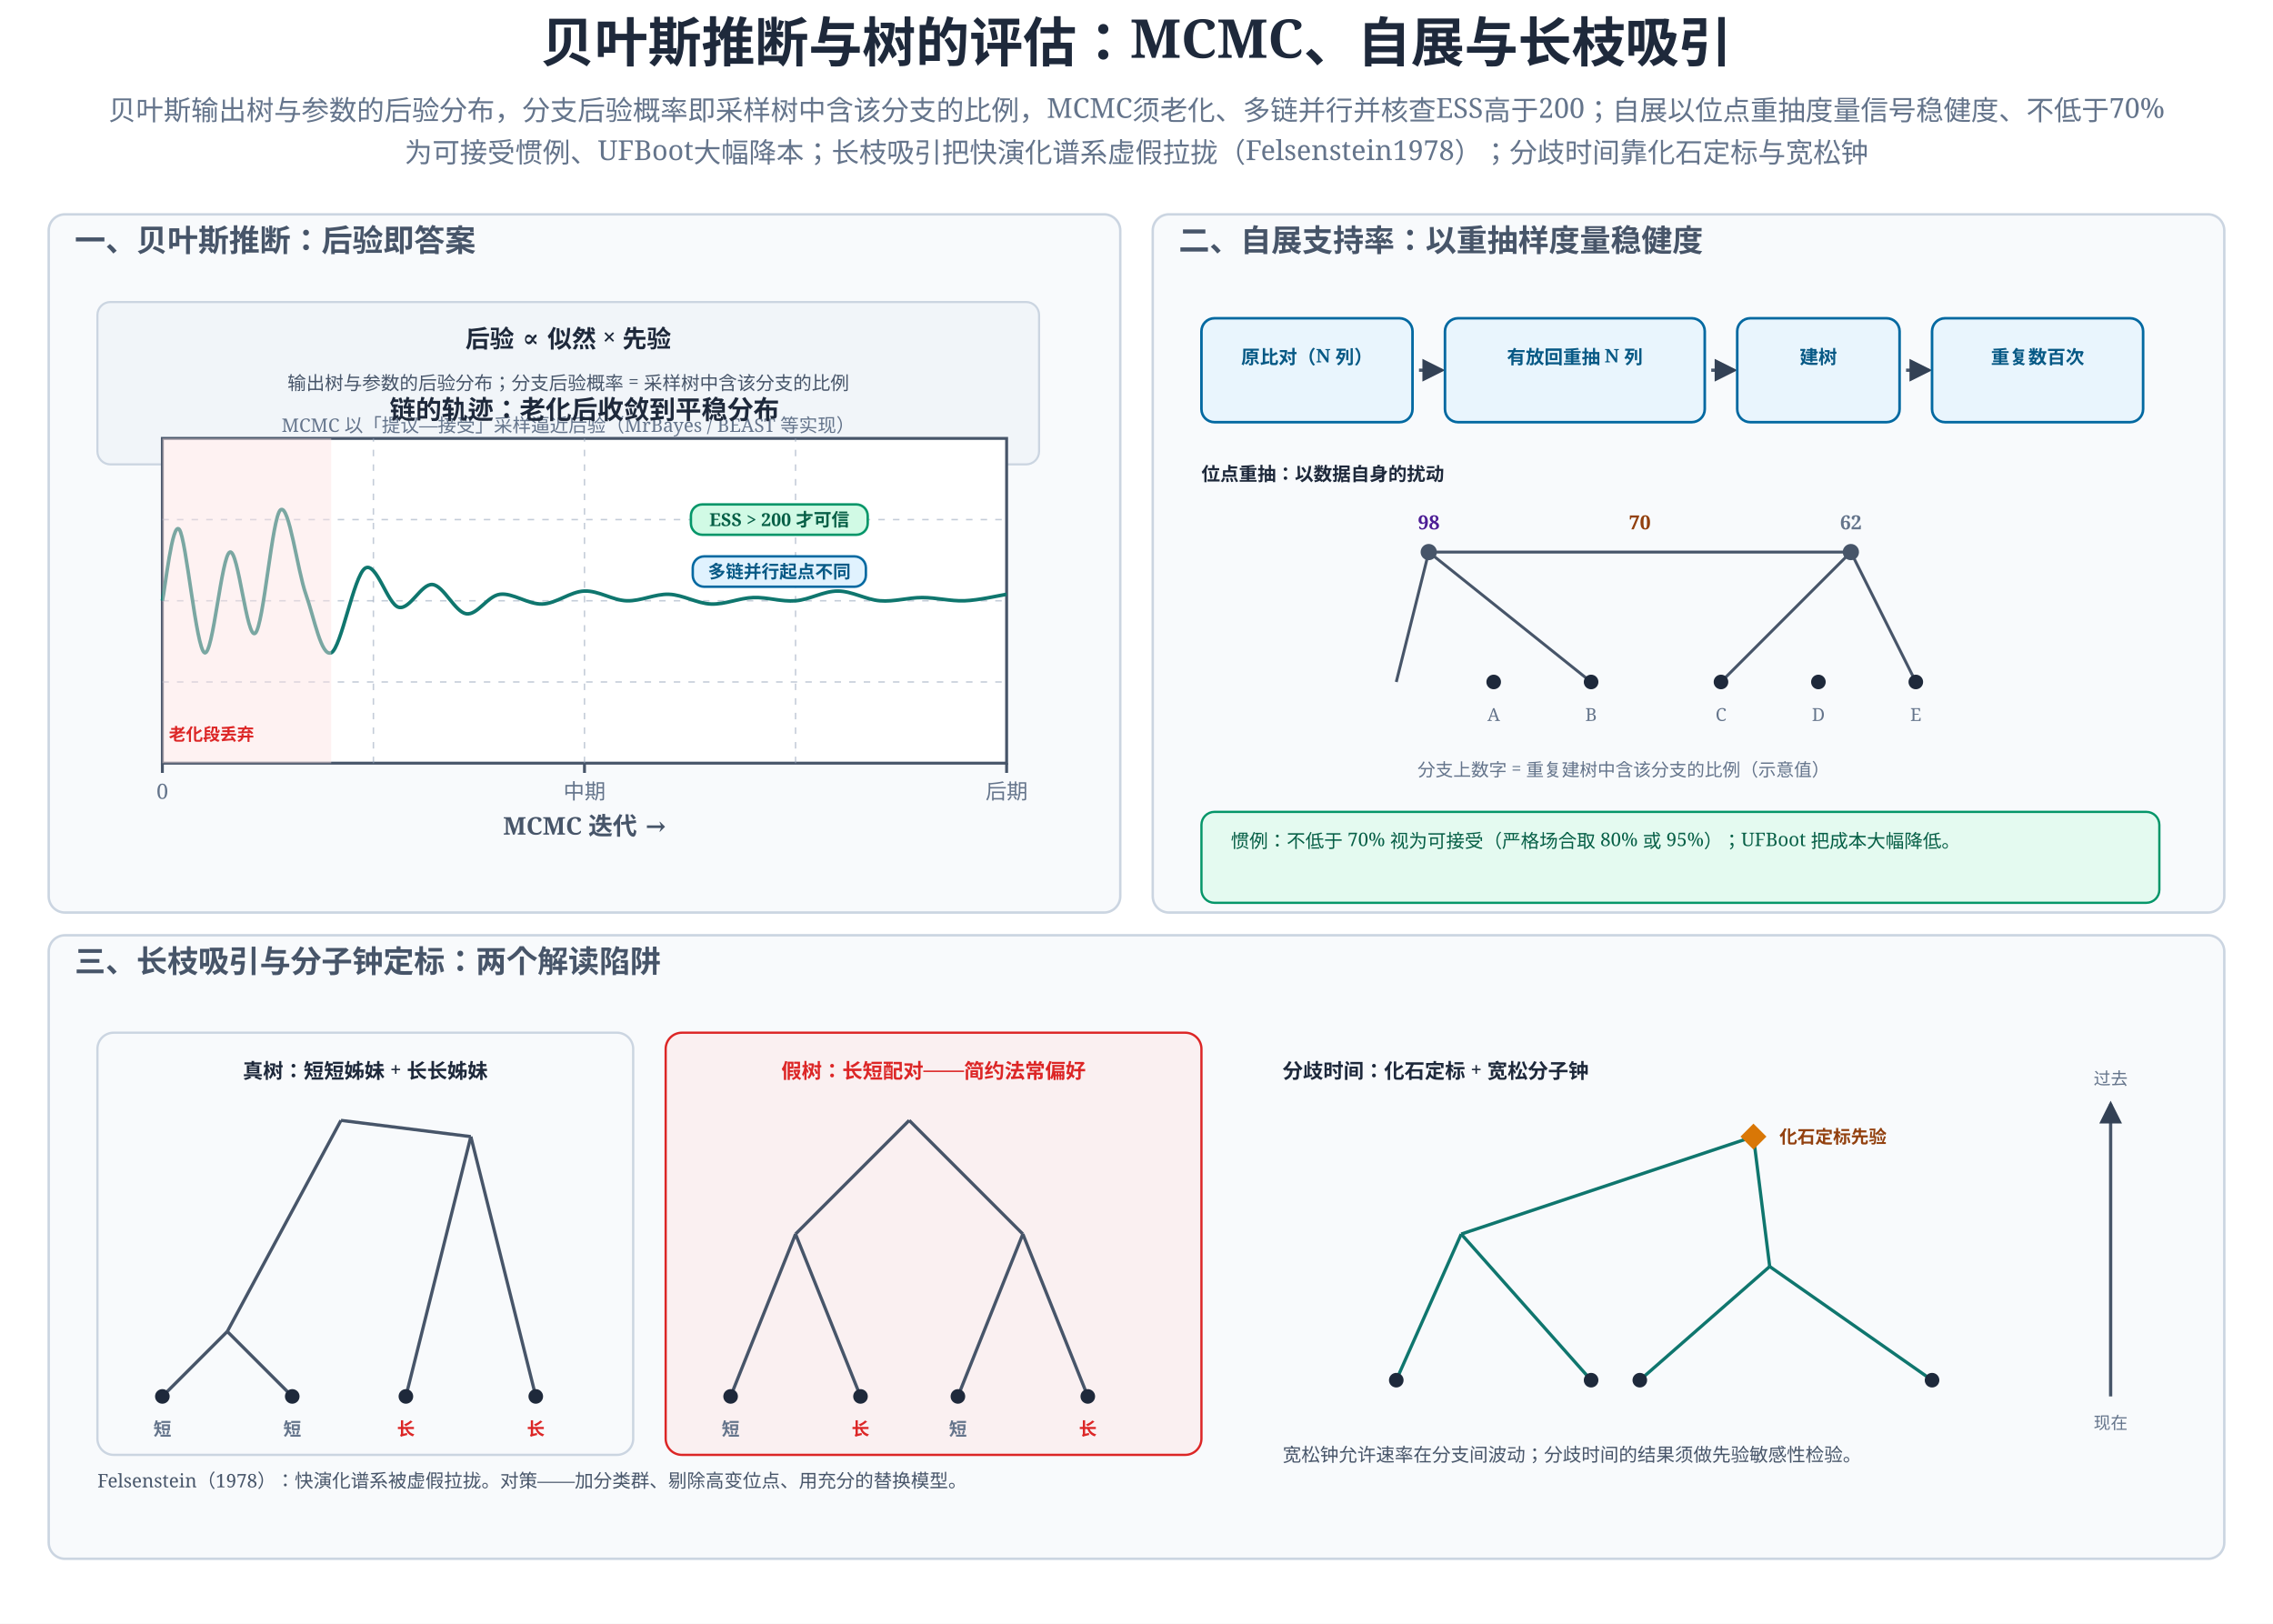
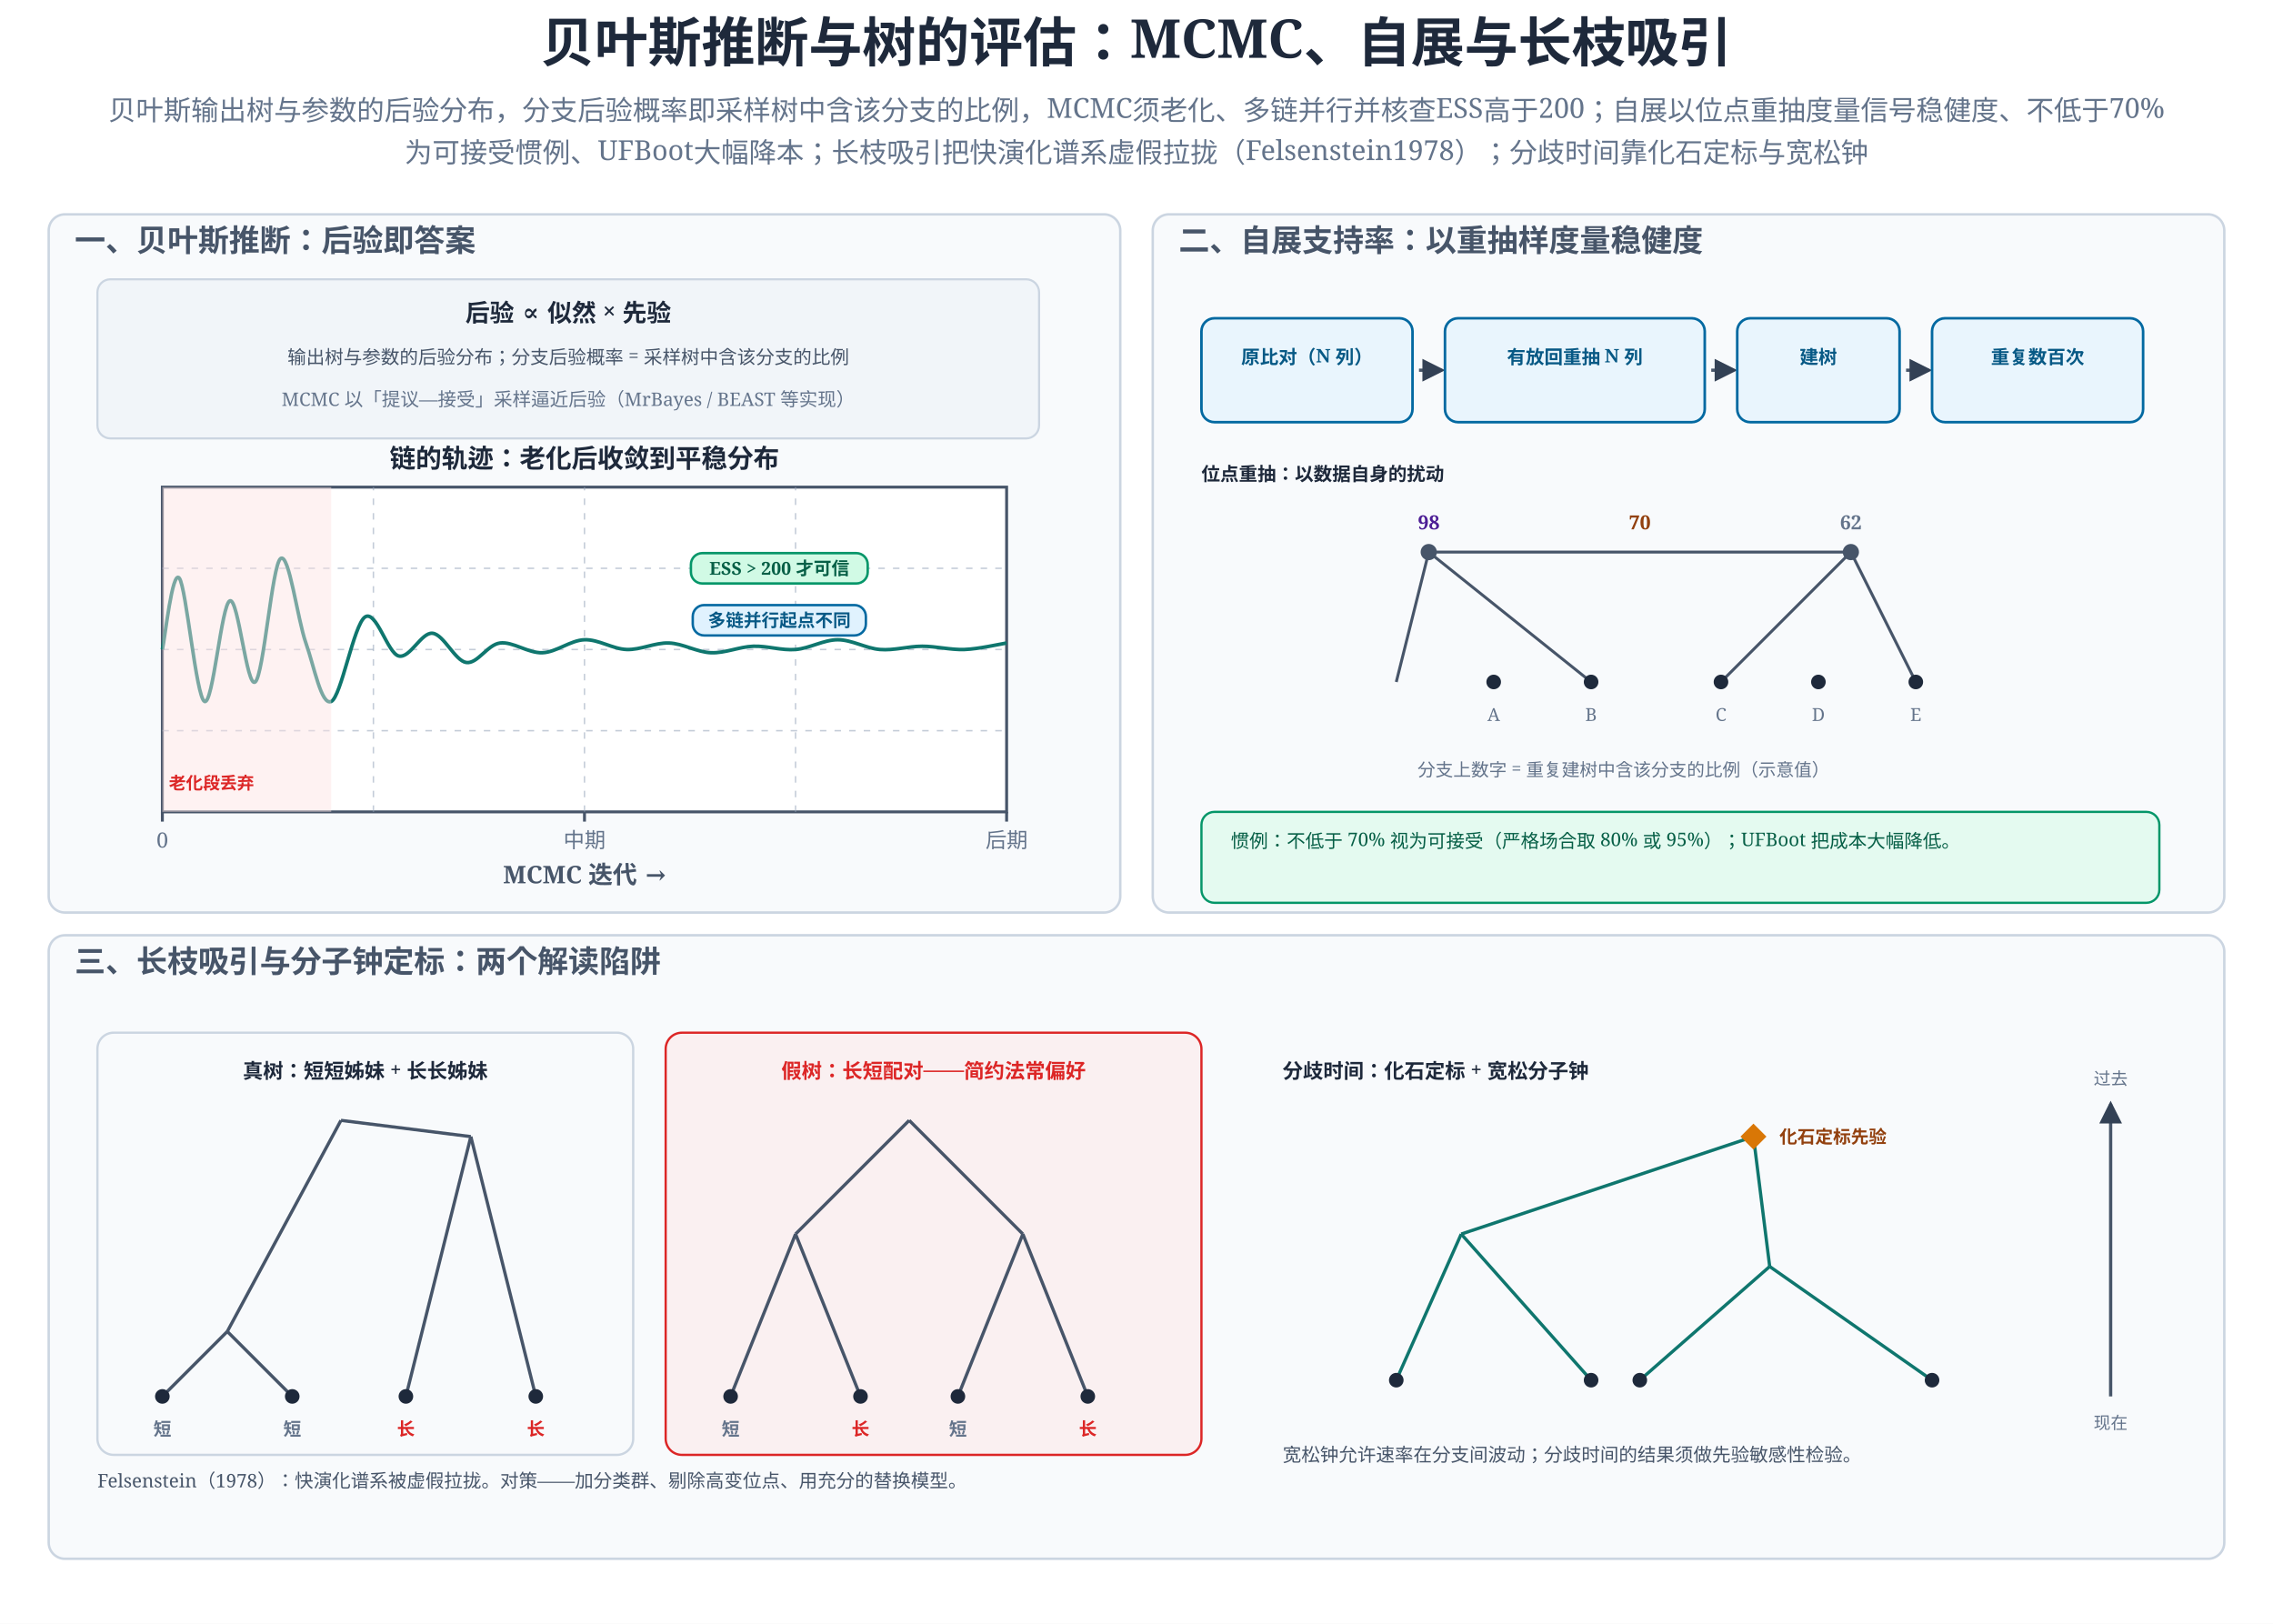
<svg xmlns="http://www.w3.org/2000/svg" width="1400" height="1000" viewBox="0 0 1400 1000" font-family="Noto Serif SC, LXGW WenKai, Songti SC, serif">
  <defs>
    <marker id="arr-ink" viewBox="0 0 10 10" refX="8.5" refY="5" markerWidth="7" markerHeight="7" orient="auto-start-reverse">
      <path d="M0,0 L10,5 L0,10 z" fill="#334155" />
    </marker>
    <marker id="arr-dna" viewBox="0 0 10 10" refX="8.5" refY="5" markerWidth="7" markerHeight="7" orient="auto-start-reverse">
      <path d="M0,0 L10,5 L0,10 z" fill="#0f766e" />
    </marker>
    <marker id="arr-rna" viewBox="0 0 10 10" refX="8.5" refY="5" markerWidth="7" markerHeight="7" orient="auto-start-reverse">
      <path d="M0,0 L10,5 L0,10 z" fill="#b45309" />
    </marker>
    <marker id="arr-pro" viewBox="0 0 10 10" refX="8.5" refY="5" markerWidth="7" markerHeight="7" orient="auto-start-reverse">
      <path d="M0,0 L10,5 L0,10 z" fill="#6d28d9" />
    </marker>
    <marker id="arr-enz" viewBox="0 0 10 10" refX="8.5" refY="5" markerWidth="7" markerHeight="7" orient="auto-start-reverse">
      <path d="M0,0 L10,5 L0,10 z" fill="#be185d" />
    </marker>
    <marker id="arr-acc" viewBox="0 0 10 10" refX="8.5" refY="5" markerWidth="7" markerHeight="7" orient="auto-start-reverse">
      <path d="M0,0 L10,5 L0,10 z" fill="#0369a1" />
    </marker>
    <marker id="arr-ok" viewBox="0 0 10 10" refX="8.5" refY="5" markerWidth="7" markerHeight="7" orient="auto-start-reverse">
      <path d="M0,0 L10,5 L0,10 z" fill="#059669" />
    </marker>
    <marker id="arr-warn" viewBox="0 0 10 10" refX="8.5" refY="5" markerWidth="7" markerHeight="7" orient="auto-start-reverse">
      <path d="M0,0 L10,5 L0,10 z" fill="#b45309" />
    </marker>
    <marker id="arr-bad" viewBox="0 0 10 10" refX="8.5" refY="5" markerWidth="7" markerHeight="7" orient="auto-start-reverse">
      <path d="M0,0 L10,5 L0,10 z" fill="#dc2626" />
    </marker>
    <marker id="arr-mute" viewBox="0 0 10 10" refX="8.5" refY="5" markerWidth="7" markerHeight="7" orient="auto-start-reverse">
      <path d="M0,0 L10,5 L0,10 z" fill="#94a3b8" />
    </marker>
  </defs>
  <rect x="0" y="0" width="1400" height="1000" fill="#ffffff" />
  <text x="700" y="38" text-anchor="middle" font-size="33" font-weight="700" fill="#1e293b">贝叶斯推断与树的评估：MCMC、自展与长枝吸引</text>
  <text x="700" y="74" text-anchor="middle" font-size="17" fill="#64748b">贝叶斯输出树与参数的后验分布，分支后验概率即采样树中含该分支的比例，MCMC须老化、多链并行并核查ESS高于200；自展以位点重抽度量信号稳健度、不低于70%</text>
  <text x="700" y="100" text-anchor="middle" font-size="17" fill="#64748b">为可接受惯例、UFBoot大幅降本；长枝吸引把快演化谱系虚假拉拢（Felsenstein1978）；分歧时间靠化石定标与宽松钟</text>
  <rect x="30" y="132" width="660" height="430" rx="10" fill="#f8fafc" stroke="#cbd5e1" stroke-width="1.5" />
  <text x="46" y="154.84" font-size="19" fill="#475569" font-weight="700">一、贝叶斯推断：后验即答案</text>
-   <rect x="60" y="186" width="580" height="100" rx="8" fill="#f1f5f9" stroke="#cbd5e1" stroke-width="1.3" />
-   <text x="350" y="214" font-size="15" fill="#1e293b" text-anchor="middle" font-weight="700">后验 ∝ 似然 × 先验</text>
-   <text x="350" y="240" font-size="11.5" fill="#475569" text-anchor="middle">输出树与参数的后验分布；分支后验概率 = 采样树中含该分支的比例</text>
-   <text x="350" y="266" font-size="11.5" fill="#64748b" text-anchor="middle">MCMC 以「提议—接受」采样逼近后验（MrBayes / BEAST 等实现）</text>
-   <rect x="100" y="270" width="520" height="200" fill="#ffffff" stroke="#475569" stroke-width="1.8" />
-   <line x1="100" y1="420" x2="620" y2="420" stroke="#94a3b8" stroke-width="0.9" stroke-dasharray="4 5" opacity="0.55" />
-   <line x1="230" y1="470" x2="230" y2="270" stroke="#94a3b8" stroke-width="0.9" stroke-dasharray="4 5" opacity="0.55" />
-   <line x1="100" y1="370" x2="620" y2="370" stroke="#94a3b8" stroke-width="0.9" stroke-dasharray="4 5" opacity="0.55" />
-   <line x1="360" y1="470" x2="360" y2="270" stroke="#94a3b8" stroke-width="0.9" stroke-dasharray="4 5" opacity="0.55" />
-   <line x1="100" y1="320" x2="620" y2="320" stroke="#94a3b8" stroke-width="0.9" stroke-dasharray="4 5" opacity="0.55" />
-   <line x1="490" y1="470" x2="490" y2="270" stroke="#94a3b8" stroke-width="0.9" stroke-dasharray="4 5" opacity="0.55" />
-   <line x1="100" y1="470" x2="100" y2="476" stroke="#475569" stroke-width="1.8" />
-   <text x="100" y="492" font-size="13" fill="#64748b" text-anchor="middle">0</text>
-   <line x1="360" y1="470" x2="360" y2="476" stroke="#475569" stroke-width="1.8" />
-   <text x="360" y="492" font-size="13" fill="#64748b" text-anchor="middle">中期</text>
-   <line x1="620" y1="470" x2="620" y2="476" stroke="#475569" stroke-width="1.8" />
-   <text x="620" y="492" font-size="13" fill="#64748b" text-anchor="middle">后期</text>
-   <text x="360" y="514" font-size="15" fill="#475569" text-anchor="middle" font-weight="600">MCMC 迭代 →</text>
-   <text x="360" y="258" font-size="16" fill="#1e293b" text-anchor="middle" font-weight="700">链的轨迹：老化后收敛到平稳分布</text>
-   <path d="M100,370 C101.7,362.7 106.1,320.7 110.4,326 C114.7,331.3 120.8,399.7 126,402 C131.2,404.3 136.4,342.0 141.6,340 C146.8,338.0 152.0,394.3 157.2,390 C162.4,385.7 167.6,318.0 172.8,314 C178.0,310.0 183.2,351.3 188.4,366 C193.6,380.7 197.9,404.7 204,402 C210.1,399.3 217.9,354.7 224.8,350 C231.7,345.3 238.7,372.3 245.6,374 C252.5,375.7 259.5,359.3 266.4,360 C273.3,360.7 280.3,377.0 287.2,378 C294.1,379.0 300.2,367.0 308,366 C315.8,365.0 325.3,372.3 334,372 C342.7,371.7 351.3,364.3 360,364 C368.7,363.7 377.3,369.7 386,370 C394.7,370.3 403.3,365.7 412,366 C420.7,366.3 429.3,371.7 438,372 C446.7,372.3 455.3,368.3 464,368 C472.7,367.7 481.3,370.7 490,370 C498.7,369.3 507.3,364.0 516,364 C524.7,364.0 533.3,369.3 542,370 C550.7,370.7 559.3,368.0 568,368 C576.7,368.0 585.3,370.3 594,370 C602.7,369.7 615.7,366.7 620,366" fill="none" stroke="#0f766e" stroke-width="2.2" />
-   <rect x="100" y="270" width="104" height="200" fill="#fee2e2" fill-opacity="0.45" stroke="none" />
-   <text x="104" y="456" font-size="10.5" fill="#dc2626" font-weight="700">老化段丢弃</text>
-   <rect x="425.547" y="310.65" width="108.906" height="18.7" rx="7" fill="#d1fae5" stroke="#059669" stroke-width="1.5" />
-   <text x="480" y="323.96" font-size="11" fill="#065f46" text-anchor="middle" font-weight="700">ESS &gt; 200 才可信</text>
-   <rect x="426.68" y="342.65" width="106.64" height="18.7" rx="7" fill="#e0f2fe" stroke="#0369a1" stroke-width="1.5" />
-   <text x="480" y="355.96" font-size="11" fill="#075985" text-anchor="middle" font-weight="700">多链并行起点不同</text>
+   <rect x="60" y="172" width="580" height="98" rx="8" fill="#f1f5f9" stroke="#cbd5e1" stroke-width="1.3" />
+   <text x="350" y="198" font-size="15" fill="#1e293b" text-anchor="middle" font-weight="700">后验 ∝ 似然 × 先验</text>
+   <text x="350" y="224" font-size="11.5" fill="#475569" text-anchor="middle">输出树与参数的后验分布；分支后验概率 = 采样树中含该分支的比例</text>
+   <text x="350" y="250" font-size="11.5" fill="#64748b" text-anchor="middle">MCMC 以「提议—接受」采样逼近后验（MrBayes / BEAST 等实现）</text>
+   <rect x="100" y="300" width="520" height="200" fill="#ffffff" stroke="#475569" stroke-width="1.8" />
+   <line x1="100" y1="450" x2="620" y2="450" stroke="#94a3b8" stroke-width="0.9" stroke-dasharray="4 5" opacity="0.55" />
+   <line x1="230" y1="500" x2="230" y2="300" stroke="#94a3b8" stroke-width="0.9" stroke-dasharray="4 5" opacity="0.55" />
+   <line x1="100" y1="400" x2="620" y2="400" stroke="#94a3b8" stroke-width="0.9" stroke-dasharray="4 5" opacity="0.55" />
+   <line x1="360" y1="500" x2="360" y2="300" stroke="#94a3b8" stroke-width="0.9" stroke-dasharray="4 5" opacity="0.55" />
+   <line x1="100" y1="350" x2="620" y2="350" stroke="#94a3b8" stroke-width="0.9" stroke-dasharray="4 5" opacity="0.55" />
+   <line x1="490" y1="500" x2="490" y2="300" stroke="#94a3b8" stroke-width="0.9" stroke-dasharray="4 5" opacity="0.55" />
+   <line x1="100" y1="500" x2="100" y2="506" stroke="#475569" stroke-width="1.8" />
+   <text x="100" y="522" font-size="13" fill="#64748b" text-anchor="middle">0</text>
+   <line x1="360" y1="500" x2="360" y2="506" stroke="#475569" stroke-width="1.8" />
+   <text x="360" y="522" font-size="13" fill="#64748b" text-anchor="middle">中期</text>
+   <line x1="620" y1="500" x2="620" y2="506" stroke="#475569" stroke-width="1.8" />
+   <text x="620" y="522" font-size="13" fill="#64748b" text-anchor="middle">后期</text>
+   <text x="360" y="544" font-size="15" fill="#475569" text-anchor="middle" font-weight="600">MCMC 迭代 →</text>
+   <text x="360" y="288" font-size="16" fill="#1e293b" text-anchor="middle" font-weight="700">链的轨迹：老化后收敛到平稳分布</text>
+   <path d="M100,400 C101.7,392.7 106.1,350.7 110.4,356 C114.7,361.3 120.8,429.7 126,432 C131.2,434.3 136.4,372.0 141.6,370 C146.8,368.0 152.0,424.3 157.2,420 C162.4,415.7 167.6,348.0 172.8,344 C178.0,340.0 183.2,381.3 188.4,396 C193.6,410.7 197.9,434.7 204,432 C210.1,429.3 217.9,384.7 224.8,380 C231.7,375.3 238.7,402.3 245.6,404 C252.5,405.7 259.5,389.3 266.4,390 C273.3,390.7 280.3,407.0 287.2,408 C294.1,409.0 300.2,397.0 308,396 C315.8,395.0 325.3,402.3 334,402 C342.7,401.7 351.3,394.3 360,394 C368.7,393.7 377.3,399.7 386,400 C394.7,400.3 403.3,395.7 412,396 C420.7,396.3 429.3,401.7 438,402 C446.7,402.3 455.3,398.3 464,398 C472.7,397.7 481.3,400.7 490,400 C498.7,399.3 507.3,394.0 516,394 C524.7,394.0 533.3,399.3 542,400 C550.7,400.7 559.3,398.0 568,398 C576.7,398.0 585.3,400.3 594,400 C602.7,399.7 615.7,396.7 620,396" fill="none" stroke="#0f766e" stroke-width="2.2" />
+   <rect x="100" y="300" width="104" height="200" fill="#fee2e2" fill-opacity="0.45" stroke="none" />
+   <text x="104" y="486" font-size="10.5" fill="#dc2626" font-weight="700">老化段丢弃</text>
+   <rect x="425.547" y="340.65" width="108.906" height="18.7" rx="7" fill="#d1fae5" stroke="#059669" stroke-width="1.5" />
+   <text x="480" y="353.96" font-size="11" fill="#065f46" text-anchor="middle" font-weight="700">ESS &gt; 200 才可信</text>
+   <rect x="426.68" y="372.65" width="106.64" height="18.7" rx="7" fill="#e0f2fe" stroke="#0369a1" stroke-width="1.5" />
+   <text x="480" y="385.96" font-size="11" fill="#075985" text-anchor="middle" font-weight="700">多链并行起点不同</text>
  <rect x="710" y="132" width="660" height="430" rx="10" fill="#f8fafc" stroke="#cbd5e1" stroke-width="1.5" />
  <text x="726" y="154.84" font-size="19" fill="#475569" font-weight="700">二、自展支持率：以重抽样度量稳健度</text>
  <rect x="740" y="196" width="130" height="64" rx="8" fill="#e0f2fe" fill-opacity="0.6" stroke="#0369a1" stroke-width="1.6" />
  <text x="805" y="224" font-size="11.5" fill="#075985" text-anchor="middle" font-weight="700">原比对（N 列）</text>
  <line x1="874" y1="228" x2="888" y2="228" stroke="#475569" stroke-width="2" marker-end="url(#arr-ink)" />
  <rect x="890" y="196" width="160" height="64" rx="8" fill="#e0f2fe" fill-opacity="0.6" stroke="#0369a1" stroke-width="1.6" />
  <text x="970" y="224" font-size="11.5" fill="#075985" text-anchor="middle" font-weight="700">有放回重抽 N 列</text>
  <line x1="1054" y1="228" x2="1068" y2="228" stroke="#475569" stroke-width="2" marker-end="url(#arr-ink)" />
  <rect x="1070" y="196" width="100" height="64" rx="8" fill="#e0f2fe" fill-opacity="0.6" stroke="#0369a1" stroke-width="1.6" />
  <text x="1120" y="224" font-size="11.5" fill="#075985" text-anchor="middle" font-weight="700">建树</text>
  <line x1="1174" y1="228" x2="1188" y2="228" stroke="#475569" stroke-width="2" marker-end="url(#arr-ink)" />
  <rect x="1190" y="196" width="130" height="64" rx="8" fill="#e0f2fe" fill-opacity="0.6" stroke="#0369a1" stroke-width="1.6" />
  <text x="1255" y="224" font-size="11.5" fill="#075985" text-anchor="middle" font-weight="700">重复数百次</text>
  <line x1="860" y1="420" x2="880" y2="340" stroke="#475569" stroke-width="1.8" />
  <line x1="980" y1="420" x2="880" y2="340" stroke="#475569" stroke-width="1.8" />
  <line x1="1060" y1="420" x2="1140" y2="340" stroke="#475569" stroke-width="1.8" />
  <line x1="1180" y1="420" x2="1140" y2="340" stroke="#475569" stroke-width="1.8" />
  <line x1="880" y1="340" x2="1140" y2="340" stroke="#475569" stroke-width="1.8" />
  <circle cx="880" cy="340" r="5" fill="#475569" />
  <circle cx="1140" cy="340" r="5" fill="#475569" />
  <circle cx="920" cy="420" r="4.5" fill="#1e293b" />
  <circle cx="980" cy="420" r="4.5" fill="#1e293b" />
  <circle cx="1060" cy="420" r="4.5" fill="#1e293b" />
  <circle cx="1120" cy="420" r="4.5" fill="#1e293b" />
  <circle cx="1180" cy="420" r="4.5" fill="#1e293b" />
  <text x="920" y="444" font-size="11" fill="#64748b" text-anchor="middle">A</text>
  <text x="980" y="444" font-size="11" fill="#64748b" text-anchor="middle">B</text>
  <text x="1060" y="444" font-size="11" fill="#64748b" text-anchor="middle">C</text>
  <text x="1120" y="444" font-size="11" fill="#64748b" text-anchor="middle">D</text>
  <text x="1180" y="444" font-size="11" fill="#64748b" text-anchor="middle">E</text>
  <text x="880" y="326" font-size="12" fill="#4c1d95" text-anchor="middle" font-weight="700">98</text>
  <text x="1010" y="326" font-size="12" fill="#92400e" text-anchor="middle" font-weight="700">70</text>
  <text x="1140" y="326" font-size="12" fill="#64748b" text-anchor="middle" font-weight="700">62</text>
  <text x="1000" y="478" font-size="11" fill="#64748b" text-anchor="middle">分支上数字 = 重复建树中含该分支的比例（示意值）</text>
  <rect x="740" y="500" width="590" height="56" rx="8" fill="#d1fae5" fill-opacity="0.5" stroke="#059669" stroke-width="1.4" />
  <text x="758" y="522" font-size="11.5" fill="#065f46">惯例：不低于 70% 视为可接受（严格场合取 80% 或 95%）；UFBoot 把成本大幅降低。</text>
  <text x="740" y="296" font-size="11.5" fill="#1e293b" font-weight="700">位点重抽：以数据自身的扰动</text>
  <rect x="30" y="576" width="1340" height="384" rx="10" fill="#f8fafc" stroke="#cbd5e1" stroke-width="1.5" />
  <text x="46" y="598.84" font-size="19" fill="#475569" font-weight="700">三、长枝吸引与分子钟定标：两个解读陷阱</text>
  <rect x="60" y="636" width="330" height="260" rx="10" fill="#f8fafc" stroke="#cbd5e1" stroke-width="1.4" />
  <text x="225" y="664" font-size="12.5" fill="#1e293b" text-anchor="middle" font-weight="700">真树：短短姊妹 + 长长姊妹</text>
  <line x1="210" y1="690" x2="140" y2="820" stroke="#475569" stroke-width="2" />
  <line x1="210" y1="690" x2="290" y2="700" stroke="#475569" stroke-width="2" />
  <line x1="140" y1="820" x2="100" y2="860" stroke="#475569" stroke-width="2" />
  <line x1="140" y1="820" x2="180" y2="860" stroke="#475569" stroke-width="2" />
  <line x1="290" y1="700" x2="250" y2="860" stroke="#475569" stroke-width="2" />
  <line x1="290" y1="700" x2="330" y2="860" stroke="#475569" stroke-width="2" />
  <circle cx="100" cy="860" r="4.5" fill="#1e293b" />
  <circle cx="180" cy="860" r="4.5" fill="#1e293b" />
  <circle cx="250" cy="860" r="4.5" fill="#1e293b" />
  <circle cx="330" cy="860" r="4.5" fill="#1e293b" />
  <text x="100" y="884" font-size="11" fill="#64748b" text-anchor="middle" font-weight="700">短</text>
  <text x="180" y="884" font-size="11" fill="#64748b" text-anchor="middle" font-weight="700">短</text>
  <text x="250" y="884" font-size="11" fill="#dc2626" text-anchor="middle" font-weight="700">长</text>
  <text x="330" y="884" font-size="11" fill="#dc2626" text-anchor="middle" font-weight="700">长</text>
  <rect x="410" y="636" width="330" height="260" rx="10" fill="#fee2e2" fill-opacity="0.4" stroke="#dc2626" stroke-width="1.4" />
  <text x="575" y="664" font-size="12.5" fill="#dc2626" text-anchor="middle" font-weight="700">假树：长短配对——简约法常偏好</text>
  <line x1="560" y1="690" x2="490" y2="760" stroke="#475569" stroke-width="2" />
  <line x1="560" y1="690" x2="630" y2="760" stroke="#475569" stroke-width="2" />
  <line x1="490" y1="760" x2="450" y2="860" stroke="#475569" stroke-width="2" />
  <line x1="490" y1="760" x2="530" y2="860" stroke="#475569" stroke-width="2" />
  <line x1="630" y1="760" x2="590" y2="860" stroke="#475569" stroke-width="2" />
  <line x1="630" y1="760" x2="670" y2="860" stroke="#475569" stroke-width="2" />
  <circle cx="450" cy="860" r="4.5" fill="#1e293b" />
  <circle cx="530" cy="860" r="4.5" fill="#1e293b" />
  <circle cx="590" cy="860" r="4.5" fill="#1e293b" />
  <circle cx="670" cy="860" r="4.5" fill="#1e293b" />
  <text x="450" y="884" font-size="11" fill="#64748b" text-anchor="middle" font-weight="700">短</text>
  <text x="530" y="884" font-size="11" fill="#dc2626" text-anchor="middle" font-weight="700">长</text>
  <text x="590" y="884" font-size="11" fill="#64748b" text-anchor="middle" font-weight="700">短</text>
  <text x="670" y="884" font-size="11" fill="#dc2626" text-anchor="middle" font-weight="700">长</text>
  <text x="60" y="916" font-size="11.5" fill="#475569">Felsenstein（1978）：快演化谱系被虚假拉拢。对策——加分类群、剔除高变位点、用充分的替换模型。</text>
  <text x="790" y="664" font-size="12.5" fill="#1e293b" font-weight="700">分歧时间：化石定标 + 宽松分子钟</text>
  <line x1="860" y1="850" x2="900" y2="760" stroke="#0f766e" stroke-width="2" />
  <line x1="980" y1="850" x2="900" y2="760" stroke="#0f766e" stroke-width="2" />
  <line x1="900" y1="760" x2="1080" y2="700" stroke="#0f766e" stroke-width="2" />
  <line x1="1090" y1="780" x2="1080" y2="700" stroke="#0f766e" stroke-width="2" />
  <line x1="1190" y1="850" x2="1090" y2="780" stroke="#0f766e" stroke-width="2" />
  <line x1="1010" y1="850" x2="1090" y2="780" stroke="#0f766e" stroke-width="2" />
  <circle cx="860" cy="850" r="4.5" fill="#1e293b" />
  <circle cx="980" cy="850" r="4.5" fill="#1e293b" />
  <circle cx="1010" cy="850" r="4.5" fill="#1e293b" />
  <circle cx="1190" cy="850" r="4.5" fill="#1e293b" />
  <polygon points="1080,692 1088,700 1080,708 1072,700" fill="#d97706" />
  <text x="1096" y="704" font-size="11" fill="#92400e" font-weight="700">化石定标先验</text>
  <line x1="1300" y1="860" x2="1300" y2="680" stroke="#475569" stroke-width="2" marker-end="url(#arr-ink)" />
  <text x="1300" y="880" font-size="10.5" fill="#64748b" text-anchor="middle">现在</text>
  <text x="1300" y="668" font-size="10.5" fill="#64748b" text-anchor="middle">过去</text>
  <text x="790" y="900" font-size="11.5" fill="#475569">宽松钟允许速率在分支间波动；分歧时间的结果须做先验敏感性检验。</text>
</svg>
